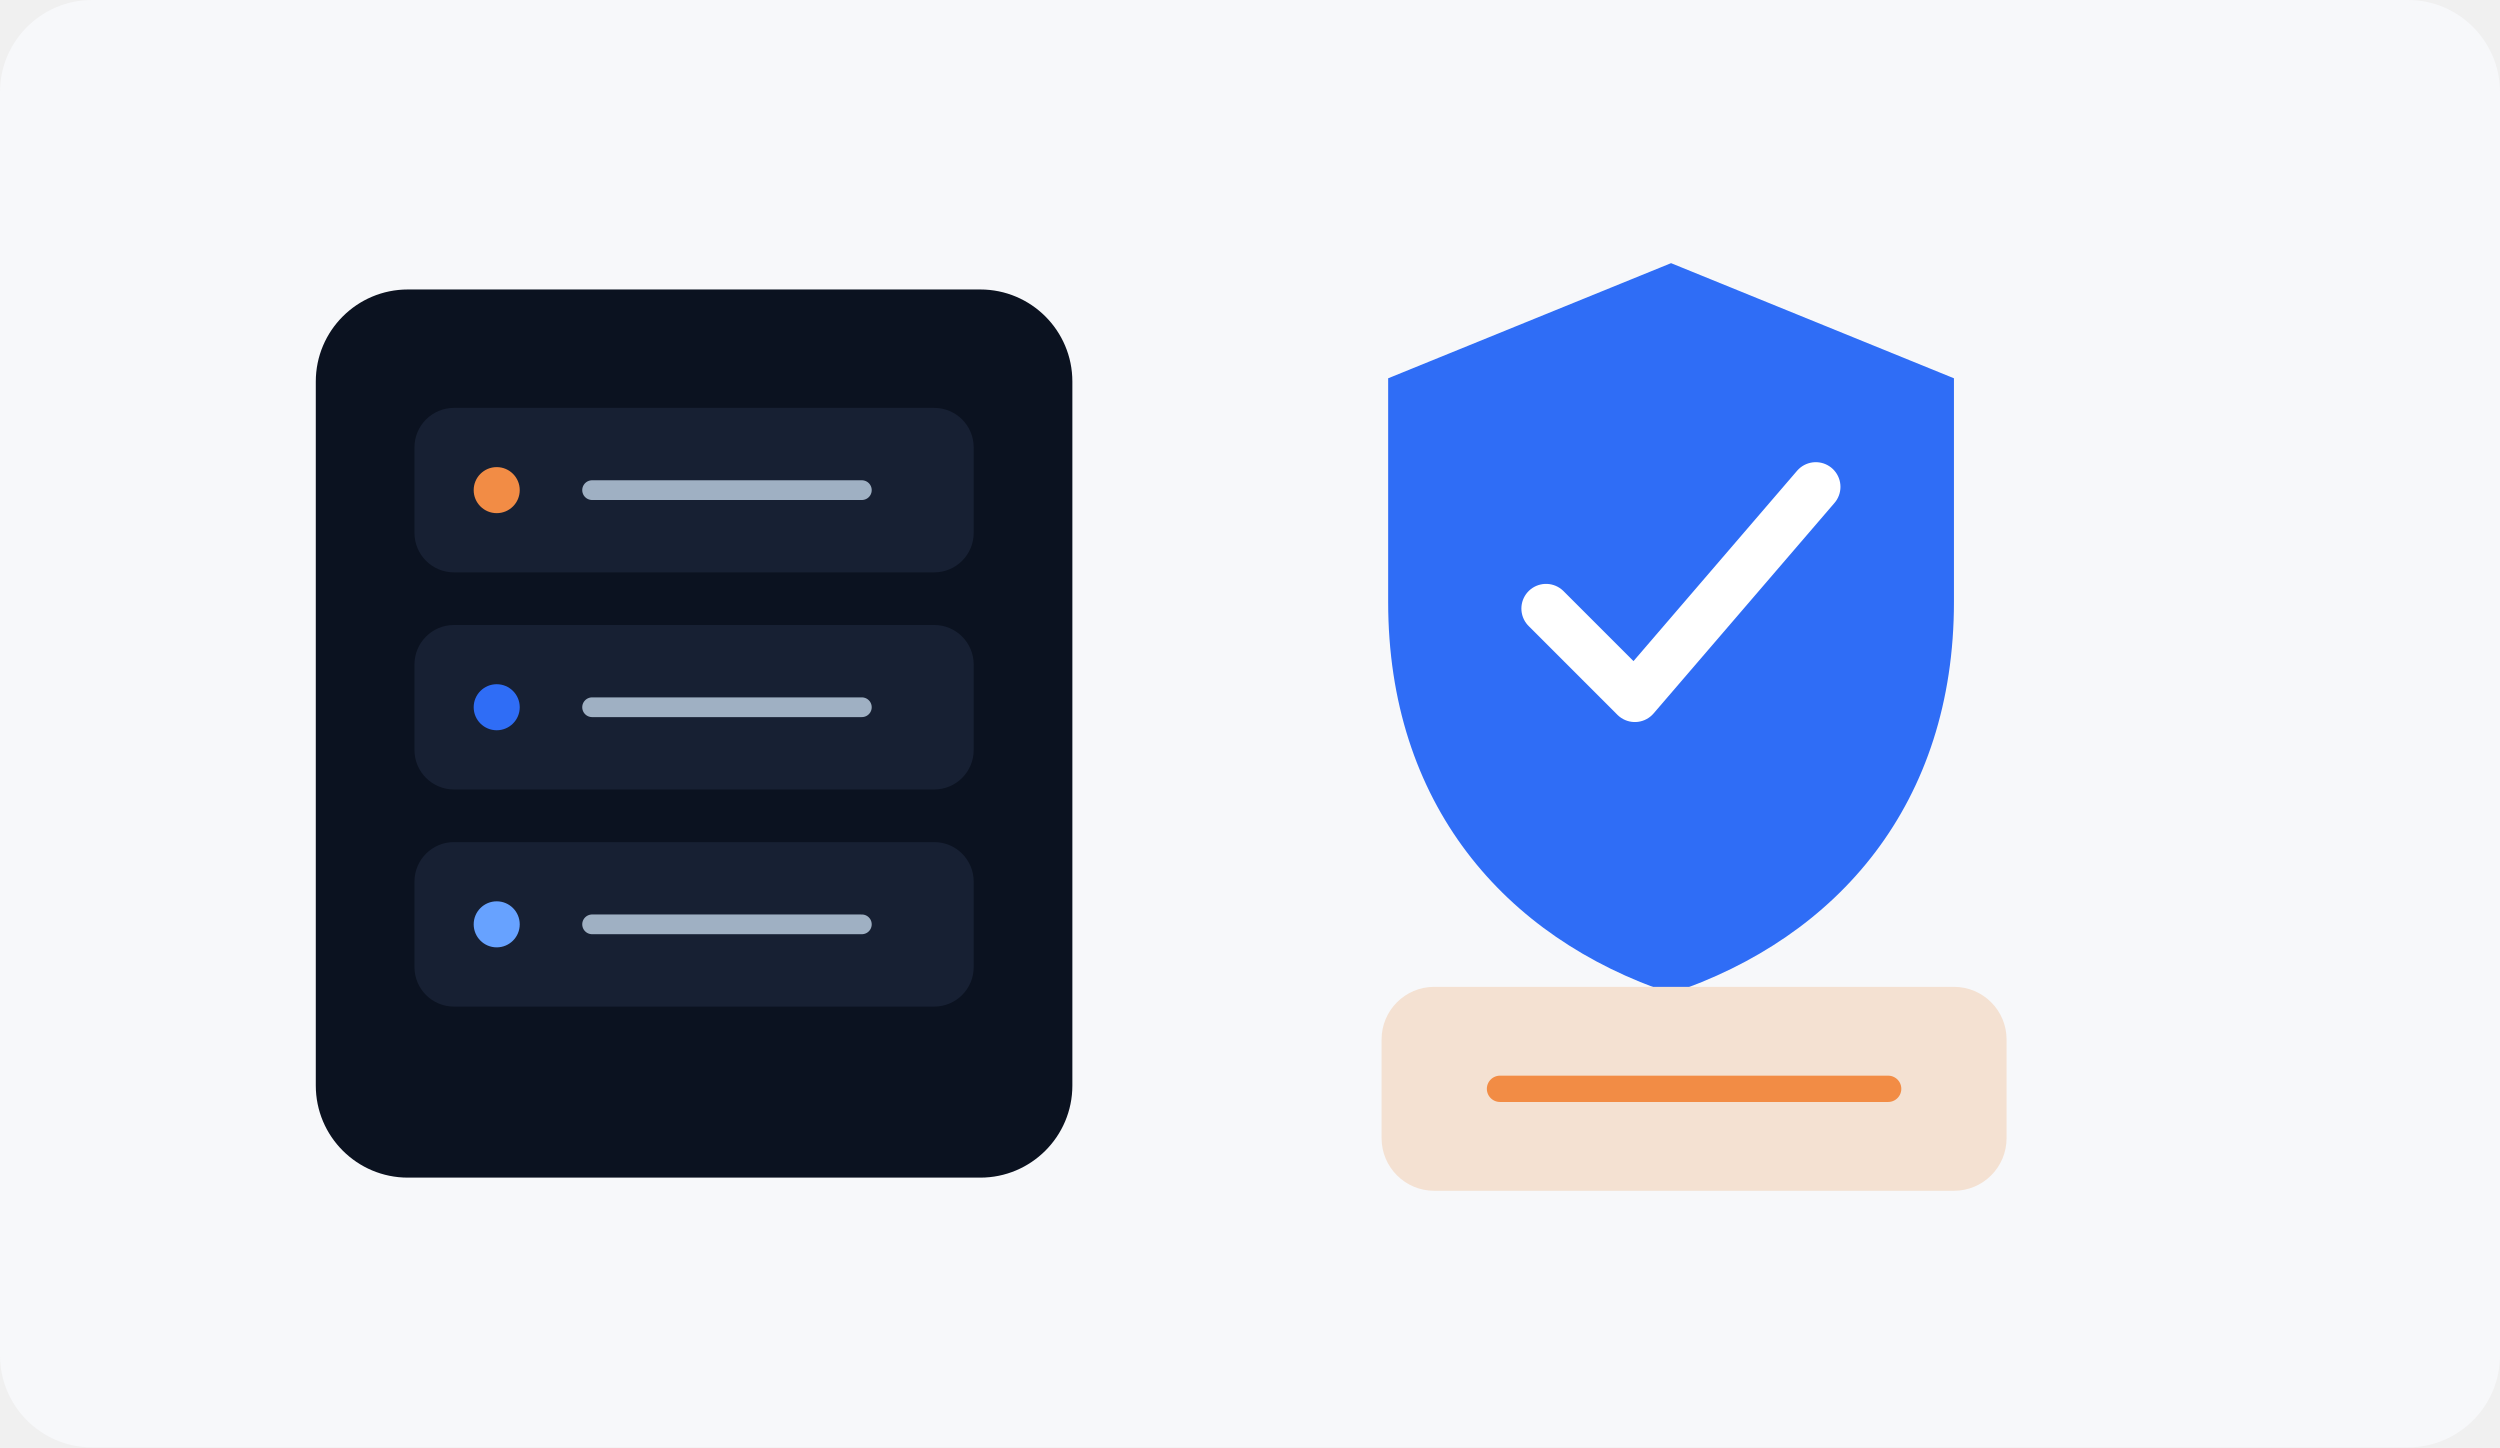
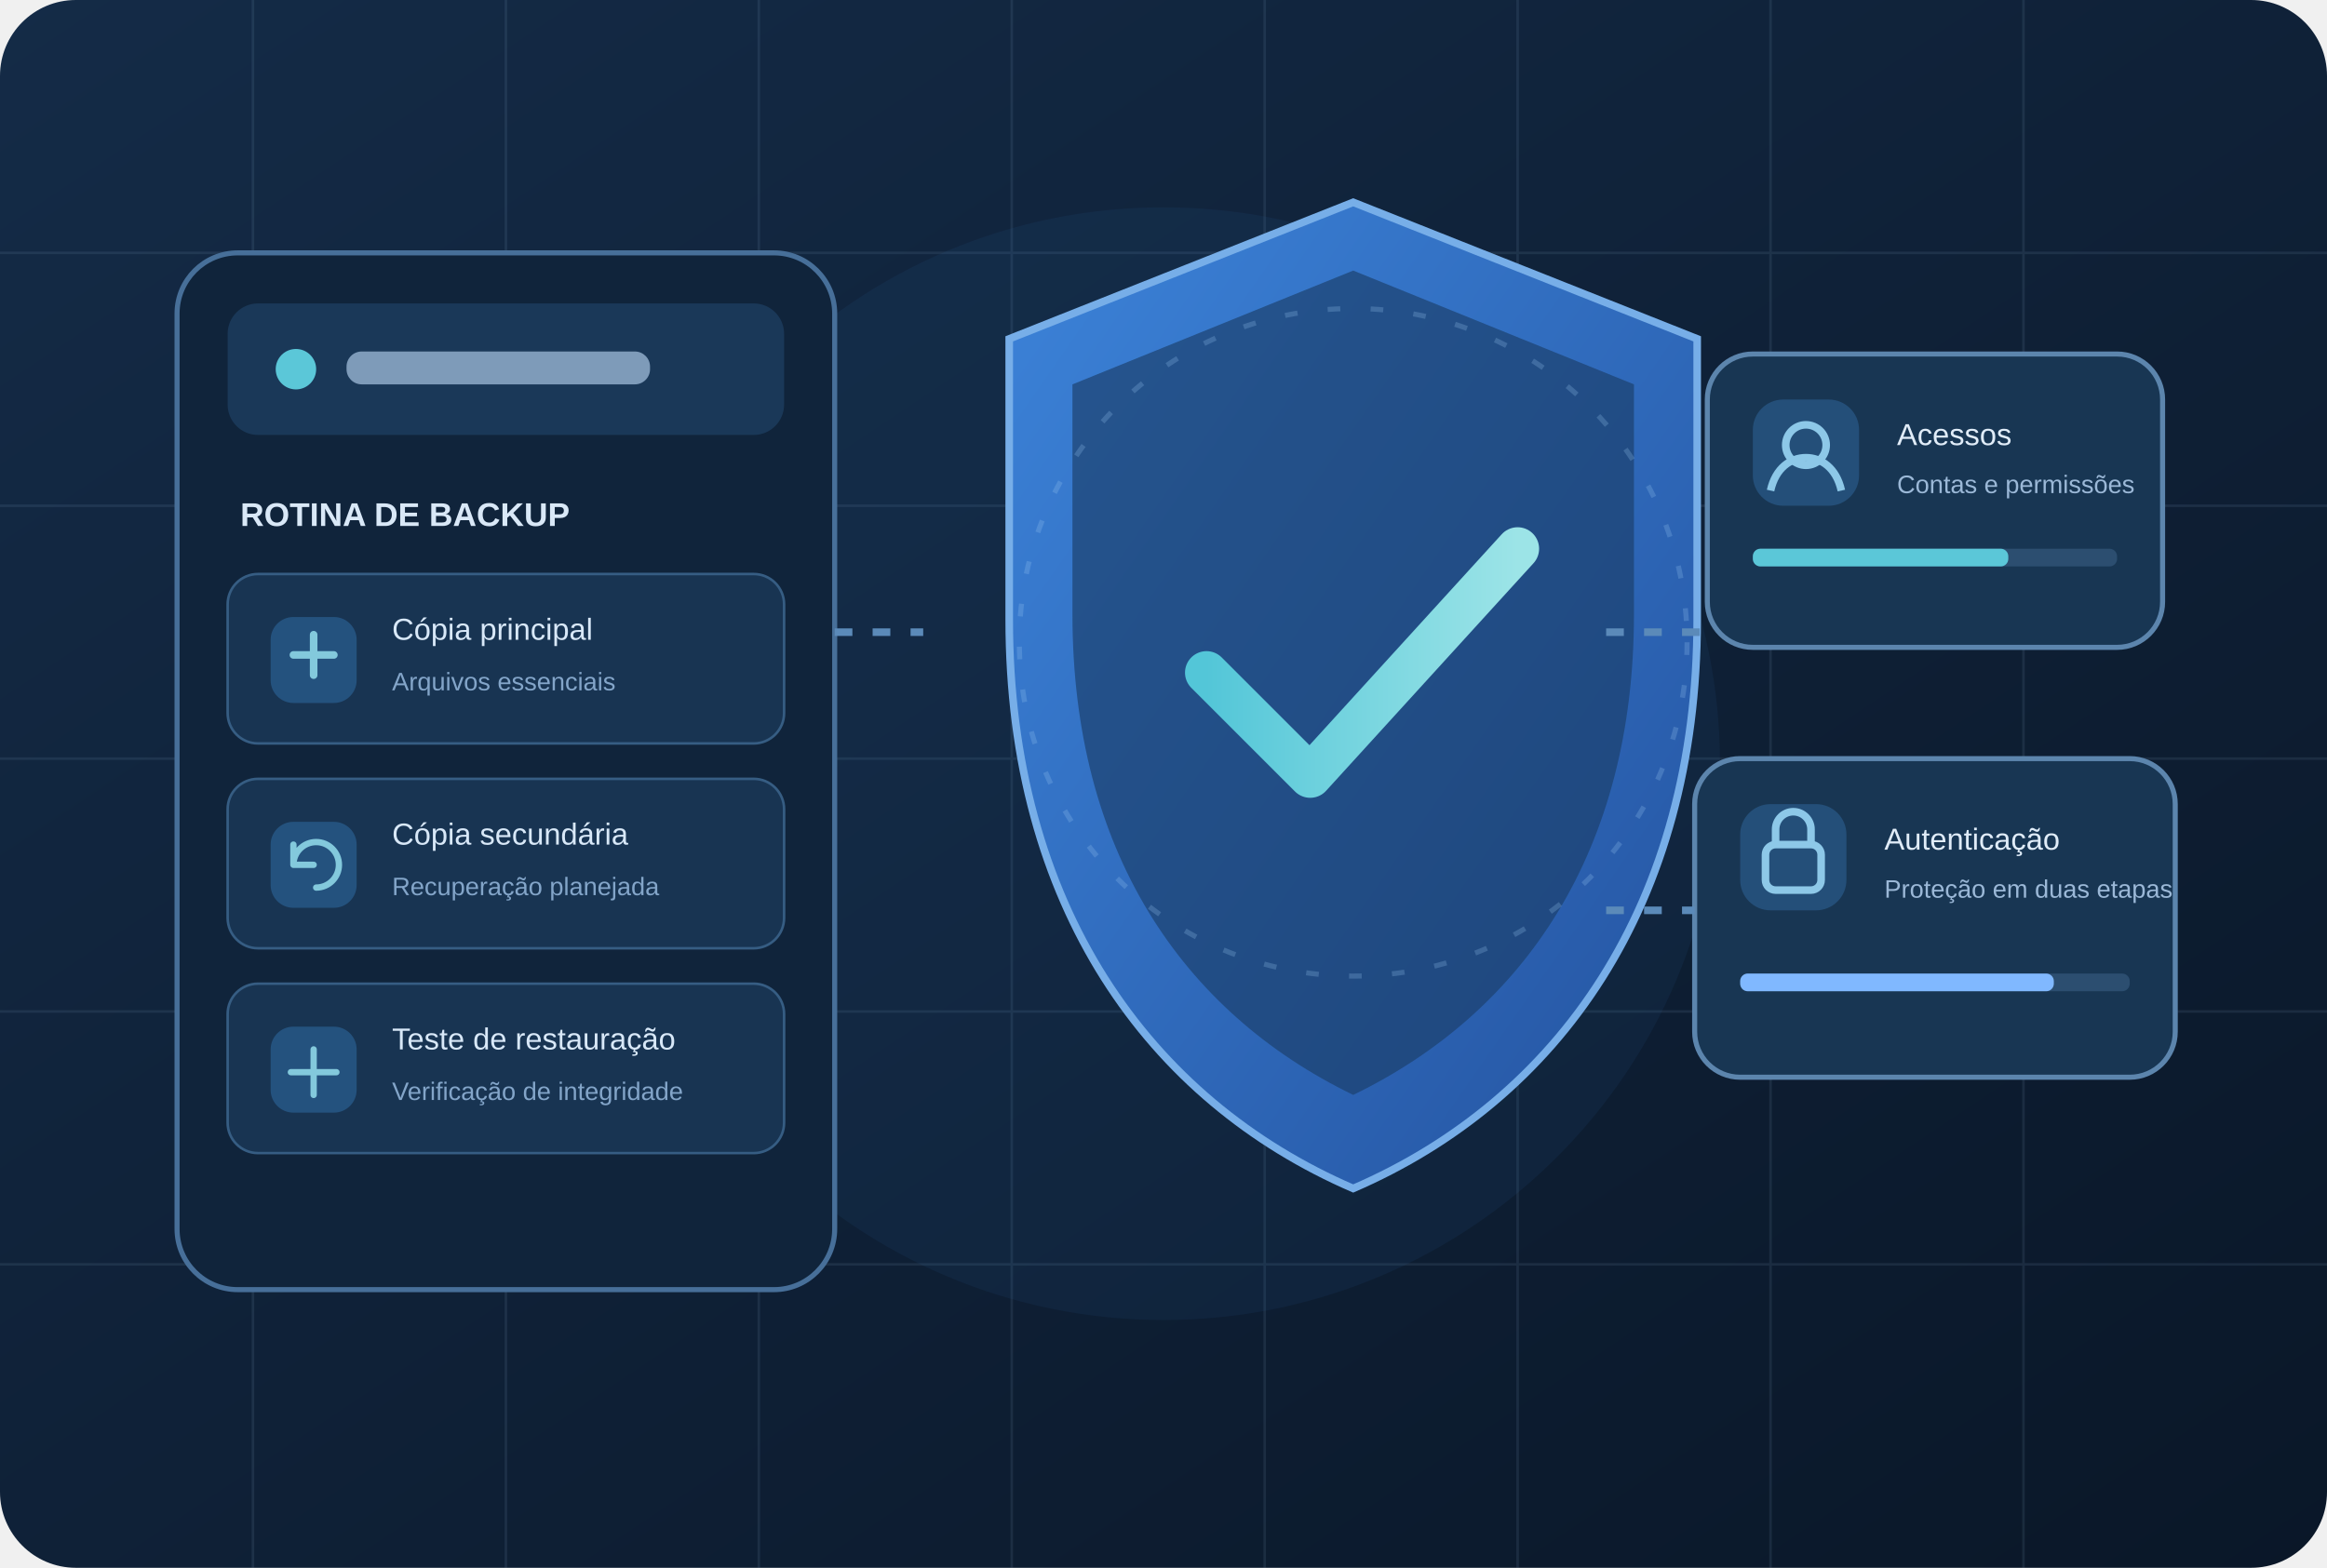
- <svg xmlns="http://www.w3.org/2000/svg" viewBox="0 0 760 440" role="img" aria-labelledby="t">
-   <rect width="760" height="440" rx="28" fill="#F7F8FA" />
-   <rect x="96" y="88" width="230" height="270" rx="28" fill="#0B1220" />
-   <rect x="126" y="124" width="170" height="50" rx="12" fill="#172033" />
-   <rect x="126" y="190" width="170" height="50" rx="12" fill="#172033" />
-   <rect x="126" y="256" width="170" height="50" rx="12" fill="#172033" />
-   <circle cx="151" cy="149" r="7" fill="#F28C45" />
-   <circle cx="151" cy="215" r="7" fill="#2F6DF6" />
-   <circle cx="151" cy="281" r="7" fill="#67A2FF" />
-   <path d="M180 149h82M180 215h82M180 281h82" stroke="#9FB0C3" stroke-width="6" stroke-linecap="round" />
-   <g transform="translate(392 80)">
-     <path d="M116 0 30 35v68c0 61 35 102 86 119 51-17 86-58 86-119V35L116 0Z" fill="#2F6DF6" />
-     <path d="m78 105 27 27 55-64" fill="none" stroke="#FFF" stroke-width="15" stroke-linecap="round" stroke-linejoin="round" />
+ <svg xmlns="http://www.w3.org/2000/svg" viewBox="0 0 920 620" role="img" aria-labelledby="title desc">
+   <defs>
+     <linearGradient id="bg" x2="1" y2="1">
+       <stop stop-color="#142b47" />
+       <stop offset="1" stop-color="#0a1728" />
+     </linearGradient>
+     <linearGradient id="shield" x2="1" y2="1">
+       <stop stop-color="#3c83d9" />
+       <stop offset="1" stop-color="#2453a0" />
+     </linearGradient>
+     <linearGradient id="cyan" x2="1" y2="0">
+       <stop stop-color="#53c6d8" />
+       <stop offset="1" stop-color="#9ce4e7" />
+     </linearGradient>
+   </defs>
+   <rect width="920" height="620" rx="30" fill="url(#bg)" />
+   <g opacity=".1" stroke="#a6c9ed">
+     <path d="M0 100H920M0 200H920M0 300H920M0 400H920M0 500H920" />
+     <path d="M100 0V620M200 0V620M300 0V620M400 0V620M500 0V620M600 0V620M700 0V620M800 0V620" />
  </g>
-   <g transform="translate(420 300)">
-     <rect width="190" height="62" rx="16" fill="#F4E1D2" />
-     <path d="M36 31h118" stroke="#F28C45" stroke-width="8" stroke-linecap="round" />
+   <circle cx="460" cy="302" r="220" fill="#2c6cb6" opacity=".09" />
+   <g transform="translate(70 100)">
+     <rect width="260" height="410" rx="24" fill="#10243b" stroke="#476f99" stroke-width="2" />
+     <rect x="20" y="20" width="220" height="52" rx="12" fill="#1a3858" />
+     <circle cx="47" cy="46" r="8" fill="#5bc7d8" />
+     <rect x="67" y="39" width="120" height="13" rx="6" fill="#a8c4e2" opacity=".7" />
+     <text x="25" y="108" fill="#d9e8f7" font-family="Arial,sans-serif" font-size="13" font-weight="bold">ROTINA DE BACKUP</text>
+     <g>
+       <rect x="20" y="127" width="220" height="67" rx="12" fill="#183452" stroke="#365d83" />
+       <rect x="37" y="144" width="34" height="34" rx="9" fill="#24527e" />
+       <path d="M46 159h16m-8-8v16" stroke="#83c9dc" stroke-width="3" stroke-linecap="round" />
+       <text x="85" y="153" fill="#d8e8f8" font-family="Arial,sans-serif" font-size="12">Cópia principal</text>
+       <text x="85" y="173" fill="#83a5c9" font-family="Arial,sans-serif" font-size="10">Arquivos essenciais</text>
+       <rect x="20" y="208" width="220" height="67" rx="12" fill="#183452" stroke="#365d83" />
+       <rect x="37" y="225" width="34" height="34" rx="9" fill="#24527e" />
+       <path d="M46 242a9 9 0 1 1 9 9m-9-9h8m-8 0v-8" stroke="#83c9dc" stroke-width="2.5" fill="none" stroke-linecap="round" />
+       <text x="85" y="234" fill="#d8e8f8" font-family="Arial,sans-serif" font-size="12">Cópia secundária</text>
+       <text x="85" y="254" fill="#83a5c9" font-family="Arial,sans-serif" font-size="10">Recuperação planejada</text>
+       <rect x="20" y="289" width="220" height="67" rx="12" fill="#183452" stroke="#365d83" />
+       <rect x="37" y="306" width="34" height="34" rx="9" fill="#24527e" />
+       <path d="M45 324h18m-9-9v18" stroke="#83c9dc" stroke-width="2.5" stroke-linecap="round" />
+       <text x="85" y="315" fill="#d8e8f8" font-family="Arial,sans-serif" font-size="12">Teste de restauração</text>
+       <text x="85" y="335" fill="#83a5c9" font-family="Arial,sans-serif" font-size="10">Verificação de integridade</text>
+     </g>
  </g>
+   <g transform="translate(365 80)">
+     <path d="M170 0 34 54v111c0 113 55 190 136 225 81-35 136-112 136-225V54L170 0Z" fill="url(#shield)" stroke="#77aee8" stroke-width="3" />
+     <path d="M170 27 59 72v91c0 93 43 157 111 190 68-33 111-97 111-190V72L170 27Z" fill="#1a3e68" opacity=".65" />
+     <path d="M112 186 153 227 235 137" fill="none" stroke="url(#cyan)" stroke-width="17" stroke-linecap="round" stroke-linejoin="round" />
+     <circle cx="170" cy="174" r="132" fill="none" stroke="#9ac8f3" stroke-opacity=".24" stroke-width="2" stroke-dasharray="5 12" />
+   </g>
+   <g transform="translate(675 140)">
+     <rect width="180" height="116" rx="18" fill="#183653" stroke="#5c85ad" stroke-width="2" />
+     <rect x="18" y="18" width="42" height="42" rx="12" fill="#244f79" />
+     <circle cx="39" cy="36" r="8" fill="none" stroke="#8dc8e8" stroke-width="3" />
+     <path d="M25 54c2-9 8-13 14-13s12 4 14 13" fill="none" stroke="#8dc8e8" stroke-width="3" />
+     <text x="75" y="36" fill="#e0ecf8" font-family="Arial,sans-serif" font-size="12">Acessos</text>
+     <text x="75" y="55" fill="#9bb8d7" font-family="Arial,sans-serif" font-size="10">Contas e permissões</text>
+     <rect x="18" y="77" width="144" height="7" rx="3" fill="#2c4e70" />
+     <rect x="18" y="77" width="101" height="7" rx="3" fill="#5bc7d8" />
+   </g>
+   <g transform="translate(670 300)">
+     <rect width="190" height="126" rx="18" fill="#183653" stroke="#5c85ad" stroke-width="2" />
+     <rect x="18" y="18" width="42" height="42" rx="12" fill="#244f79" />
+     <rect x="28" y="34" width="22" height="18" rx="4" fill="none" stroke="#8dc8e8" stroke-width="3" />
+     <path d="M32 34v-6a7 7 0 0 1 14 0v6" fill="none" stroke="#8dc8e8" stroke-width="3" />
+     <text x="75" y="36" fill="#e0ecf8" font-family="Arial,sans-serif" font-size="12">Autenticação</text>
+     <text x="75" y="55" fill="#9bb8d7" font-family="Arial,sans-serif" font-size="10">Proteção em duas etapas</text>
+     <rect x="18" y="85" width="154" height="7" rx="3" fill="#2c4e70" />
+     <rect x="18" y="85" width="124" height="7" rx="3" fill="#80b8ff" />
+   </g>
+   <path d="M330 250H365M635 250h40M635 360h35" stroke="#5b8ab9" stroke-width="3" stroke-dasharray="7 8" fill="none" />
</svg>
